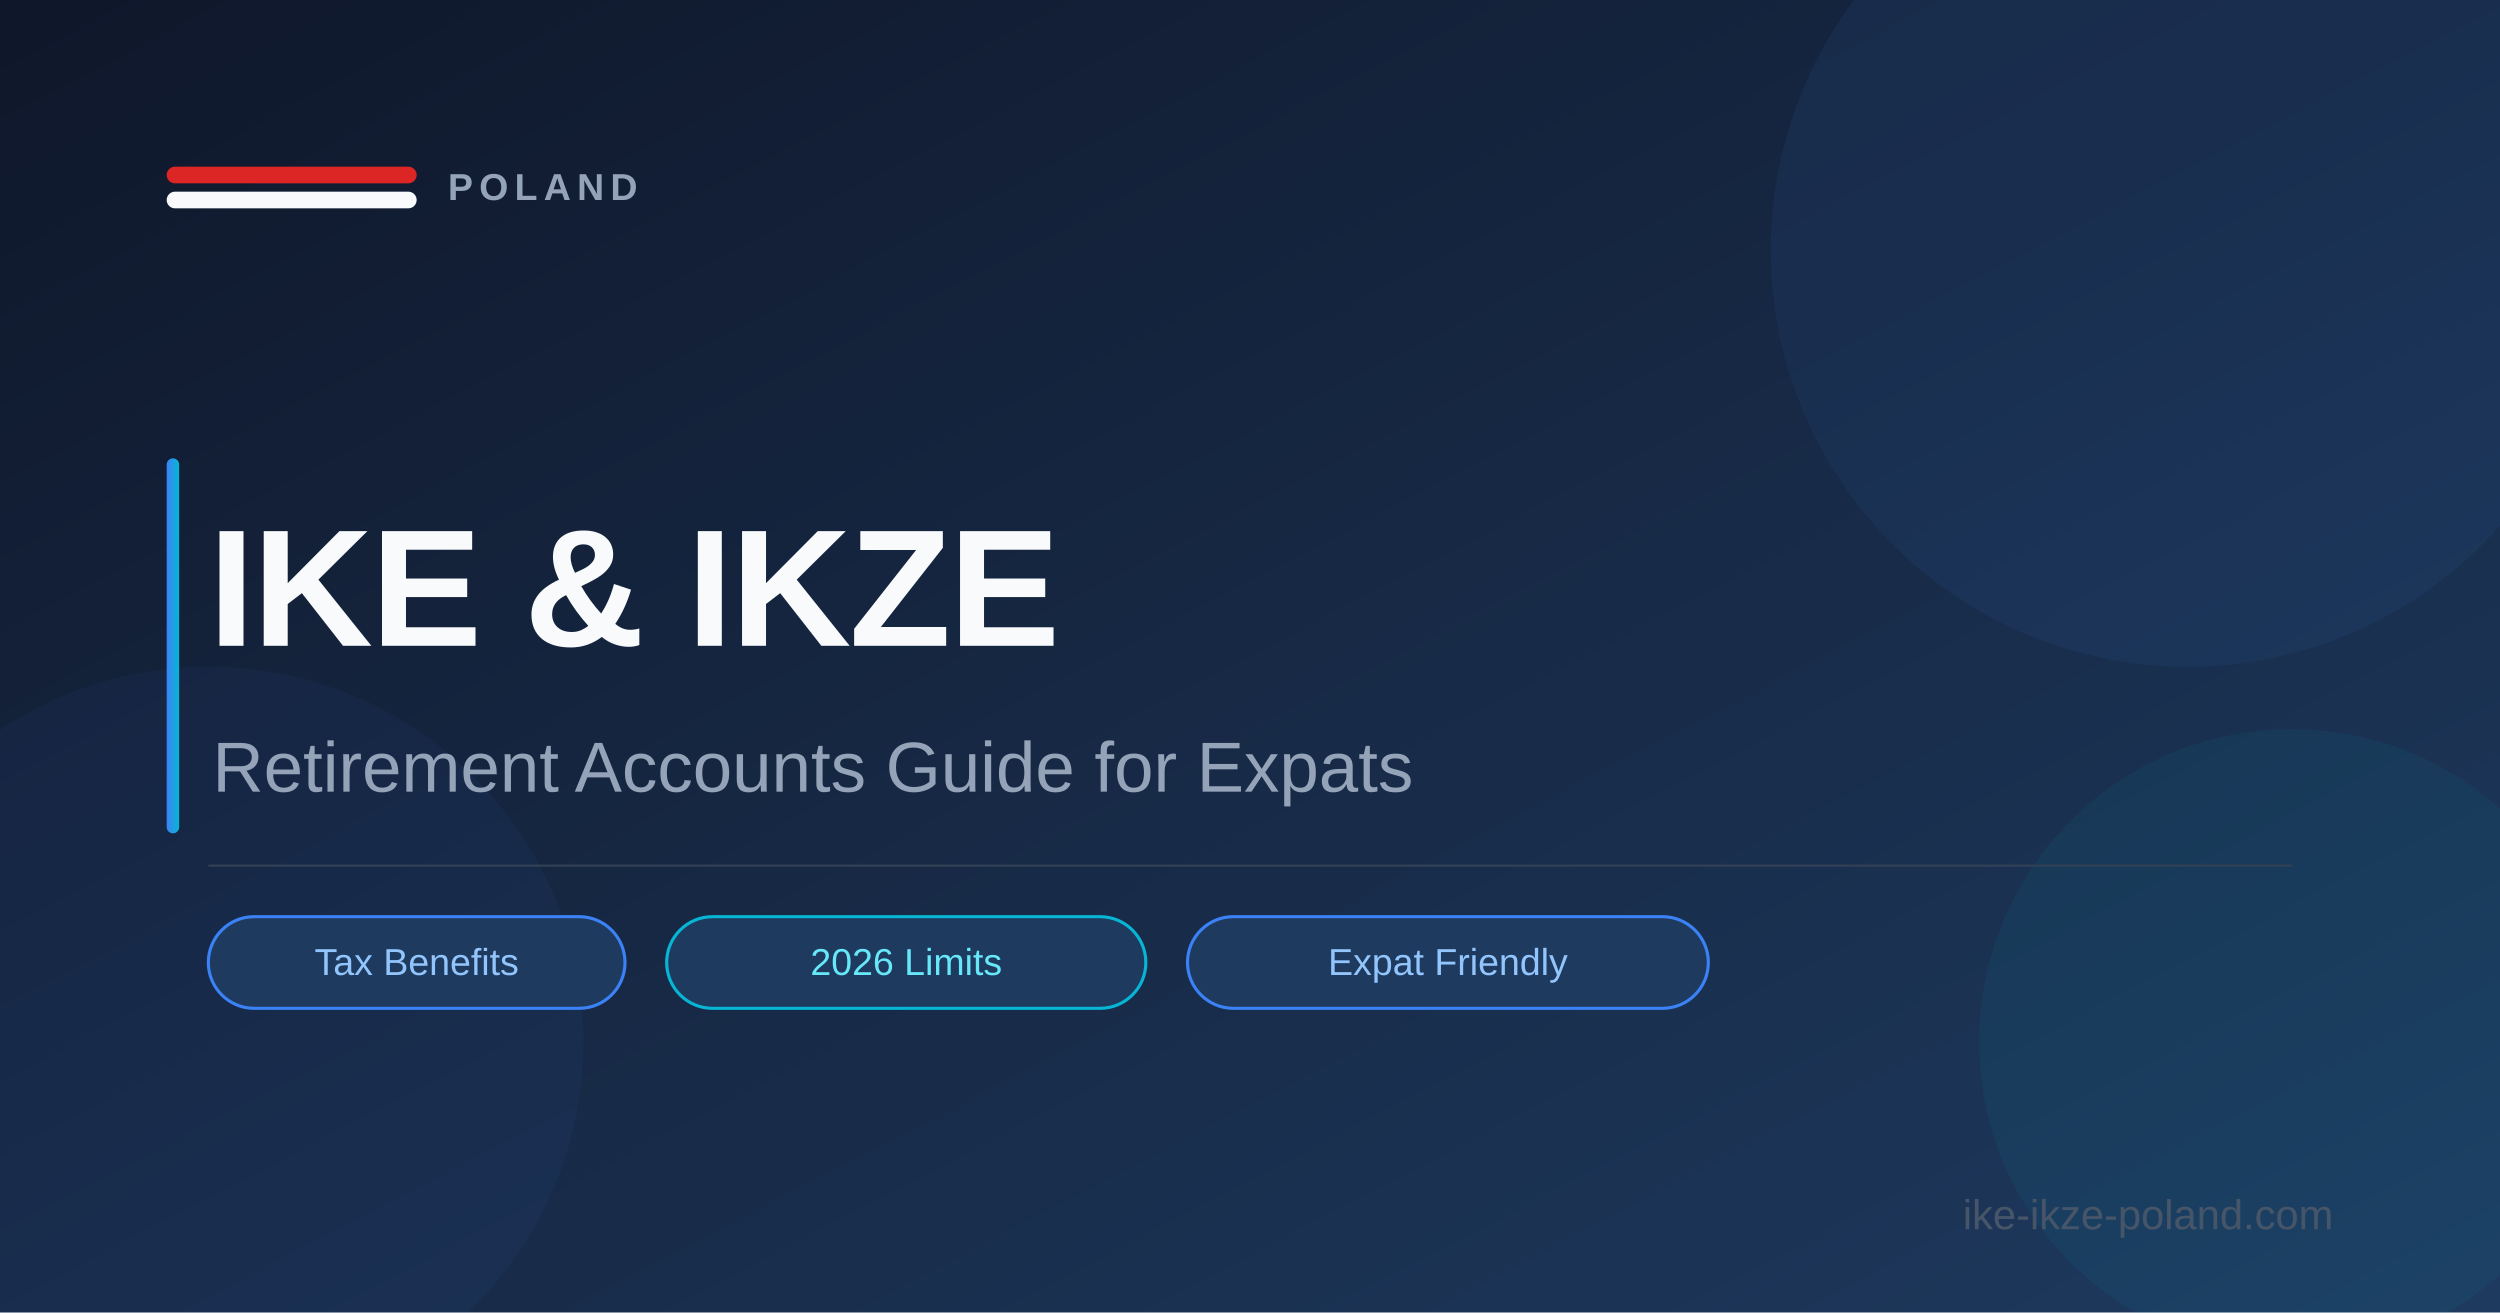
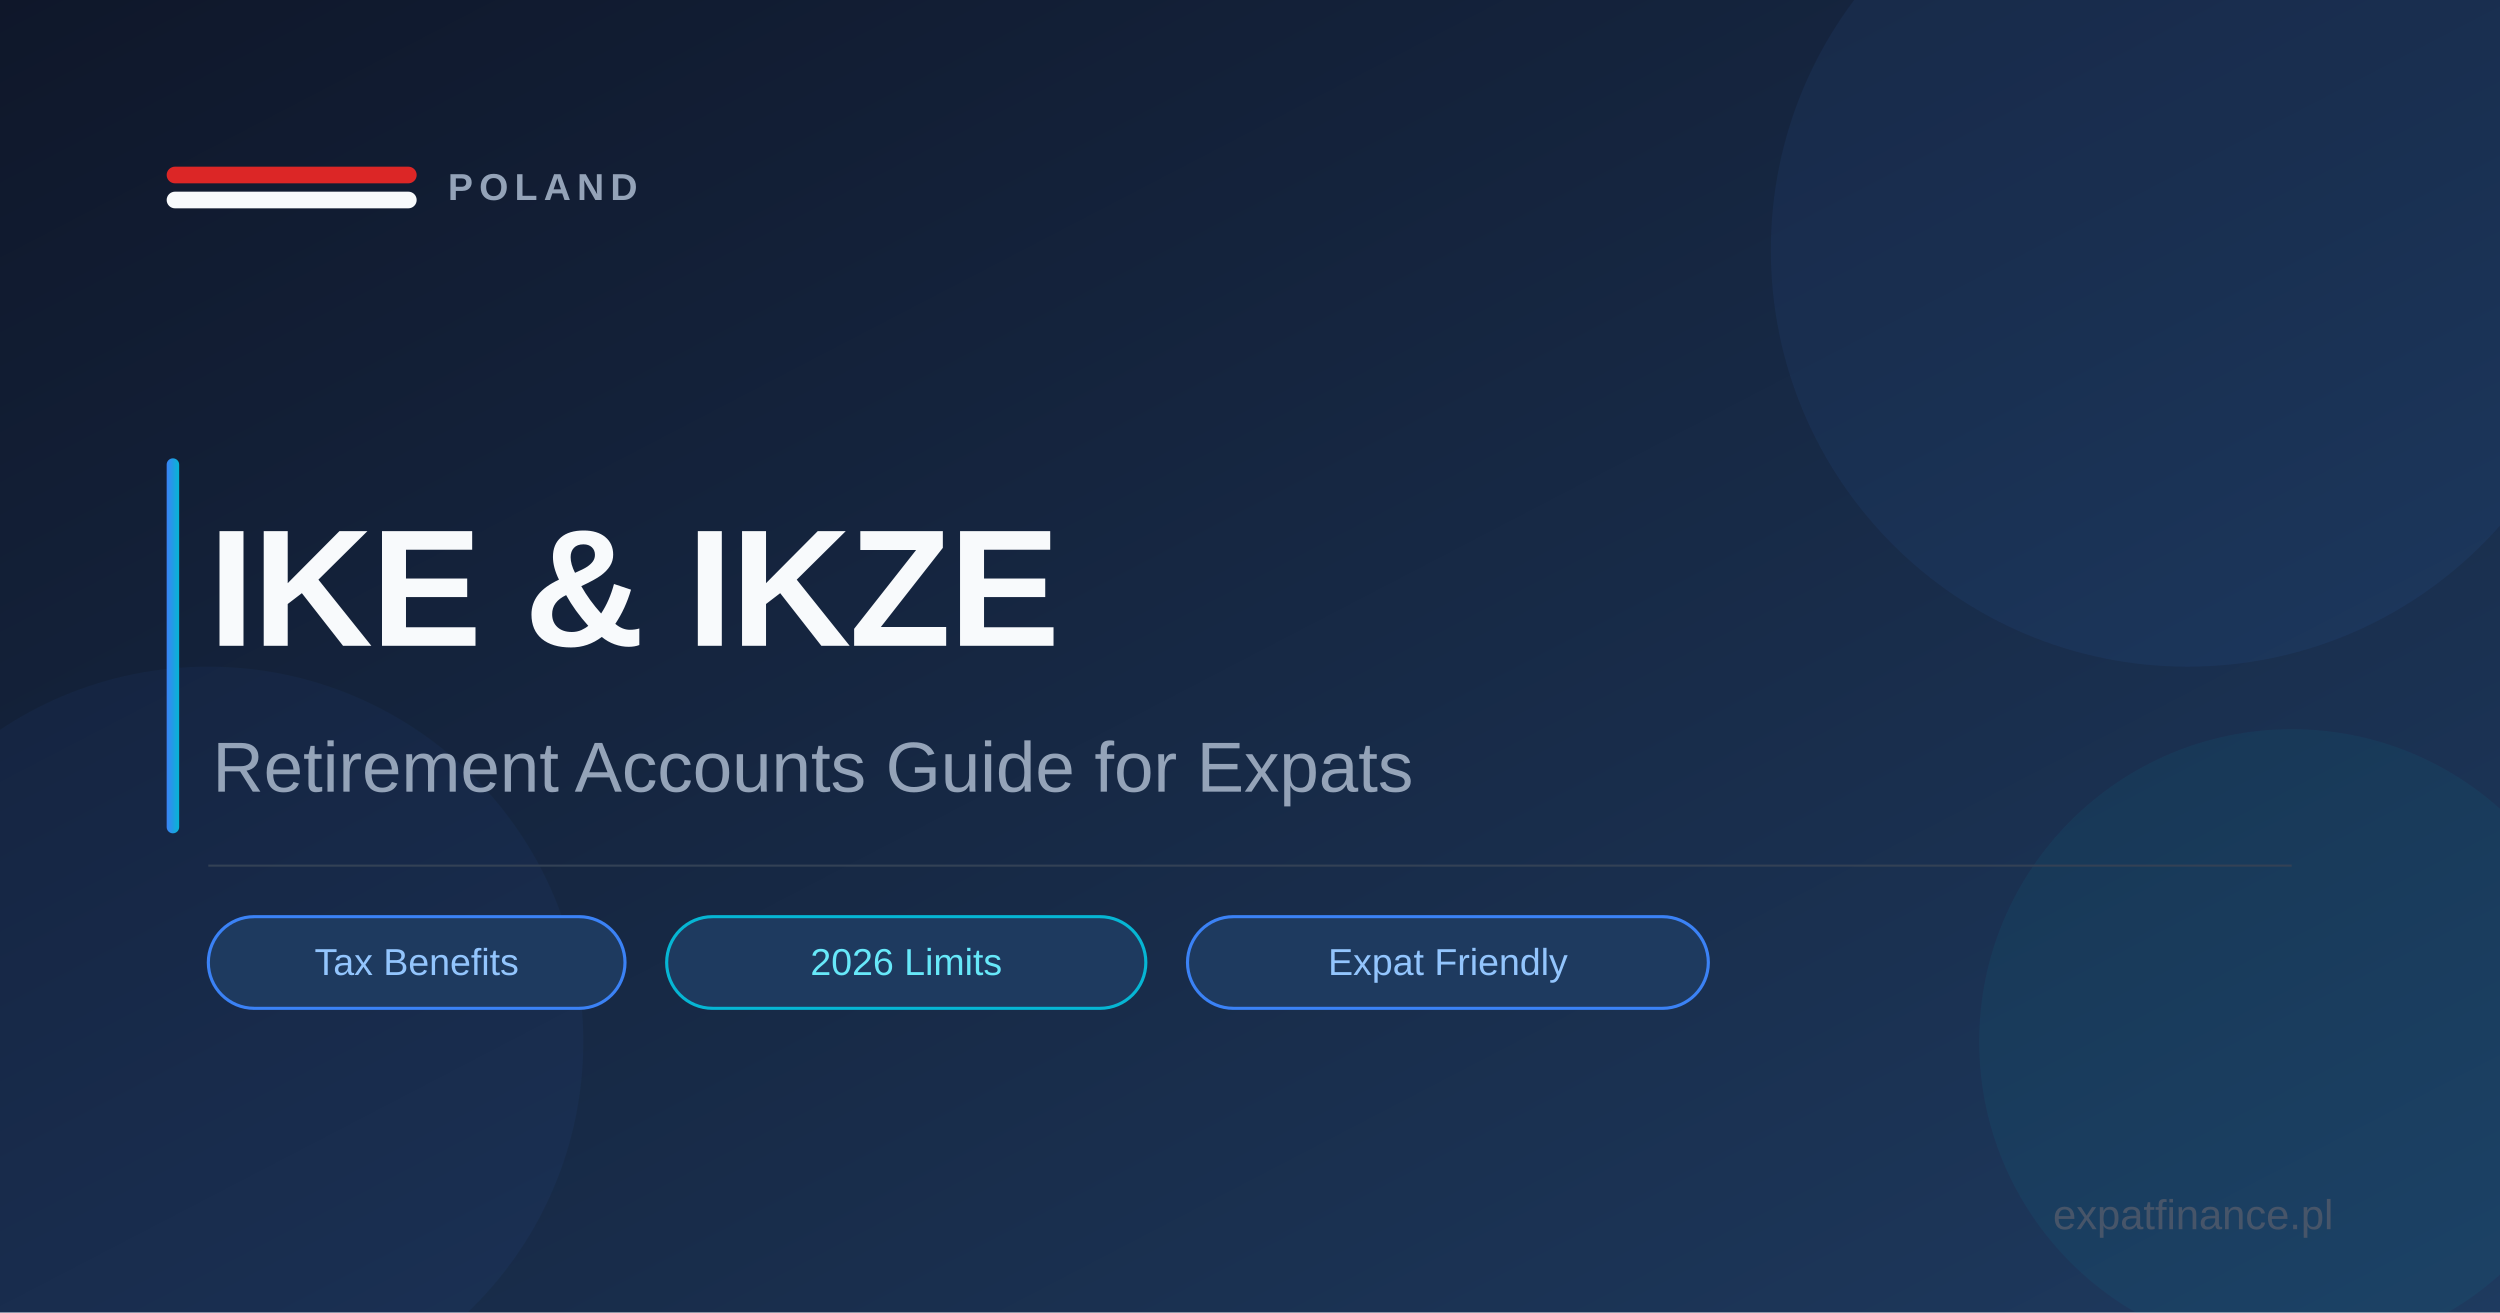
<svg xmlns="http://www.w3.org/2000/svg" width="1200" height="630" viewBox="0 0 1200 630">
  <defs>
    <linearGradient id="bg" x1="0%" y1="0%" x2="100%" y2="100%">
      <stop offset="0%" style="stop-color:#0f172a;stop-opacity:1" />
      <stop offset="100%" style="stop-color:#1e3a5f;stop-opacity:1" />
    </linearGradient>
    <linearGradient id="accent" x1="0%" y1="0%" x2="100%" y2="0%">
      <stop offset="0%" style="stop-color:#3b82f6;stop-opacity:1" />
      <stop offset="100%" style="stop-color:#06b6d4;stop-opacity:1" />
    </linearGradient>
  </defs>
  <rect width="1200" height="630" fill="url(#bg)" />
  <circle cx="1050" cy="120" r="200" fill="#3b82f6" opacity="0.07" />
  <circle cx="1100" cy="500" r="150" fill="#06b6d4" opacity="0.06" />
  <circle cx="100" cy="500" r="180" fill="#3b82f6" opacity="0.05" />
  <rect x="80" y="220" width="6" height="180" fill="url(#accent)" rx="3" />
  <rect x="80" y="80" width="120" height="8" rx="4" fill="#dc2626" />
  <rect x="80" y="92" width="120" height="8" rx="4" fill="#f8fafc" />
  <text x="215" y="96" font-family="'Helvetica Neue', Arial, sans-serif" font-size="18" font-weight="600" fill="#94a3b8" letter-spacing="3">POLAND</text>
  <text x="100" y="310" font-family="'Helvetica Neue', Arial, sans-serif" font-size="80" font-weight="800" fill="#f8fafc" letter-spacing="-1">IKE &amp; IKZE</text>
  <text x="102" y="380" font-family="'Helvetica Neue', Arial, sans-serif" font-size="34" font-weight="400" fill="#94a3b8">Retirement Accounts Guide for Expats</text>
  <rect x="100" y="415" width="1000" height="1" fill="#334155" />
  <rect x="100" y="440" width="200" height="44" rx="22" fill="#1e3a5f" stroke="#3b82f6" stroke-width="1.5" />
  <text x="200" y="468" font-family="'Helvetica Neue', Arial, sans-serif" font-size="18" font-weight="500" fill="#93c5fd" text-anchor="middle">Tax Benefits</text>
  <rect x="320" y="440" width="230" height="44" rx="22" fill="#1e3a5f" stroke="#06b6d4" stroke-width="1.5" />
  <text x="435" y="468" font-family="'Helvetica Neue', Arial, sans-serif" font-size="18" font-weight="500" fill="#67e8f9" text-anchor="middle">2026 Limits</text>
  <rect x="570" y="440" width="250" height="44" rx="22" fill="#1e3a5f" stroke="#3b82f6" stroke-width="1.5" />
  <text x="695" y="468" font-family="'Helvetica Neue', Arial, sans-serif" font-size="18" font-weight="500" fill="#93c5fd" text-anchor="middle">Expat Friendly</text>
-   <text x="1120" y="590" font-family="'Helvetica Neue', Arial, sans-serif" font-size="20" font-weight="500" fill="#475569" text-anchor="end">ike-ikze-poland.com</text>
+   <text x="1120" y="590" font-family="'Helvetica Neue', Arial, sans-serif" font-size="20" font-weight="500" fill="#475569" text-anchor="end">expatfinance.pl</text>
</svg>
